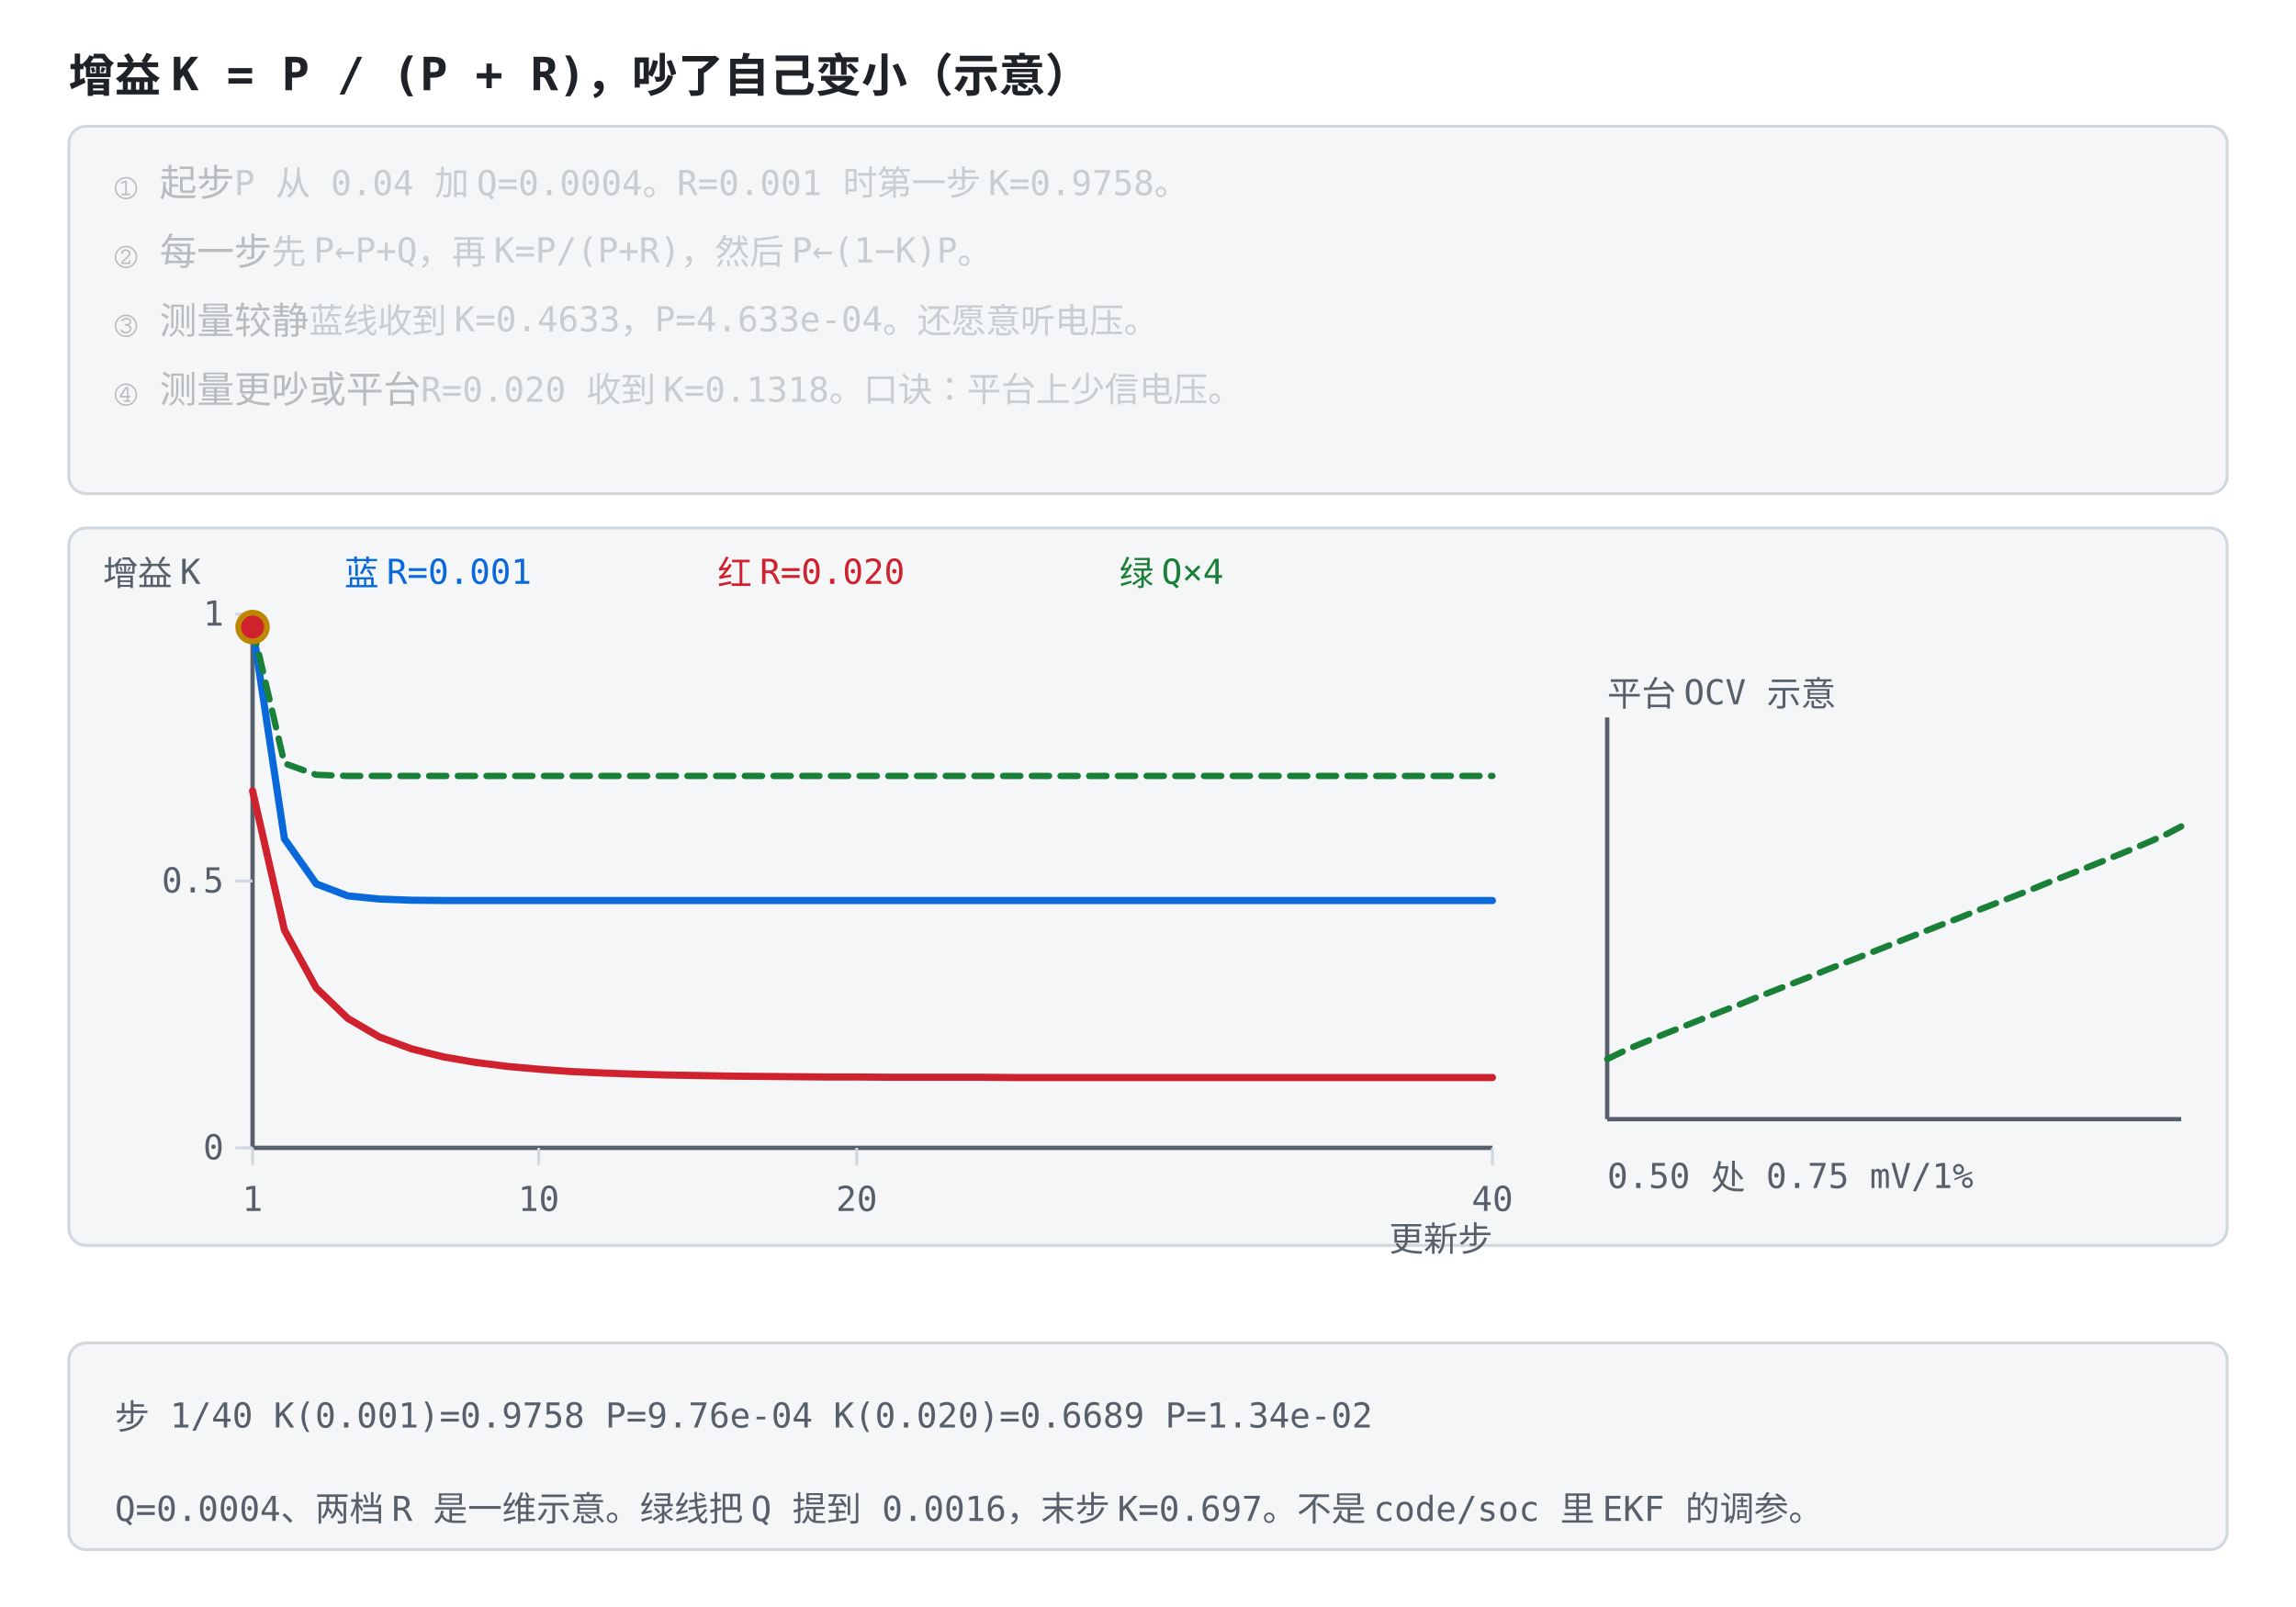
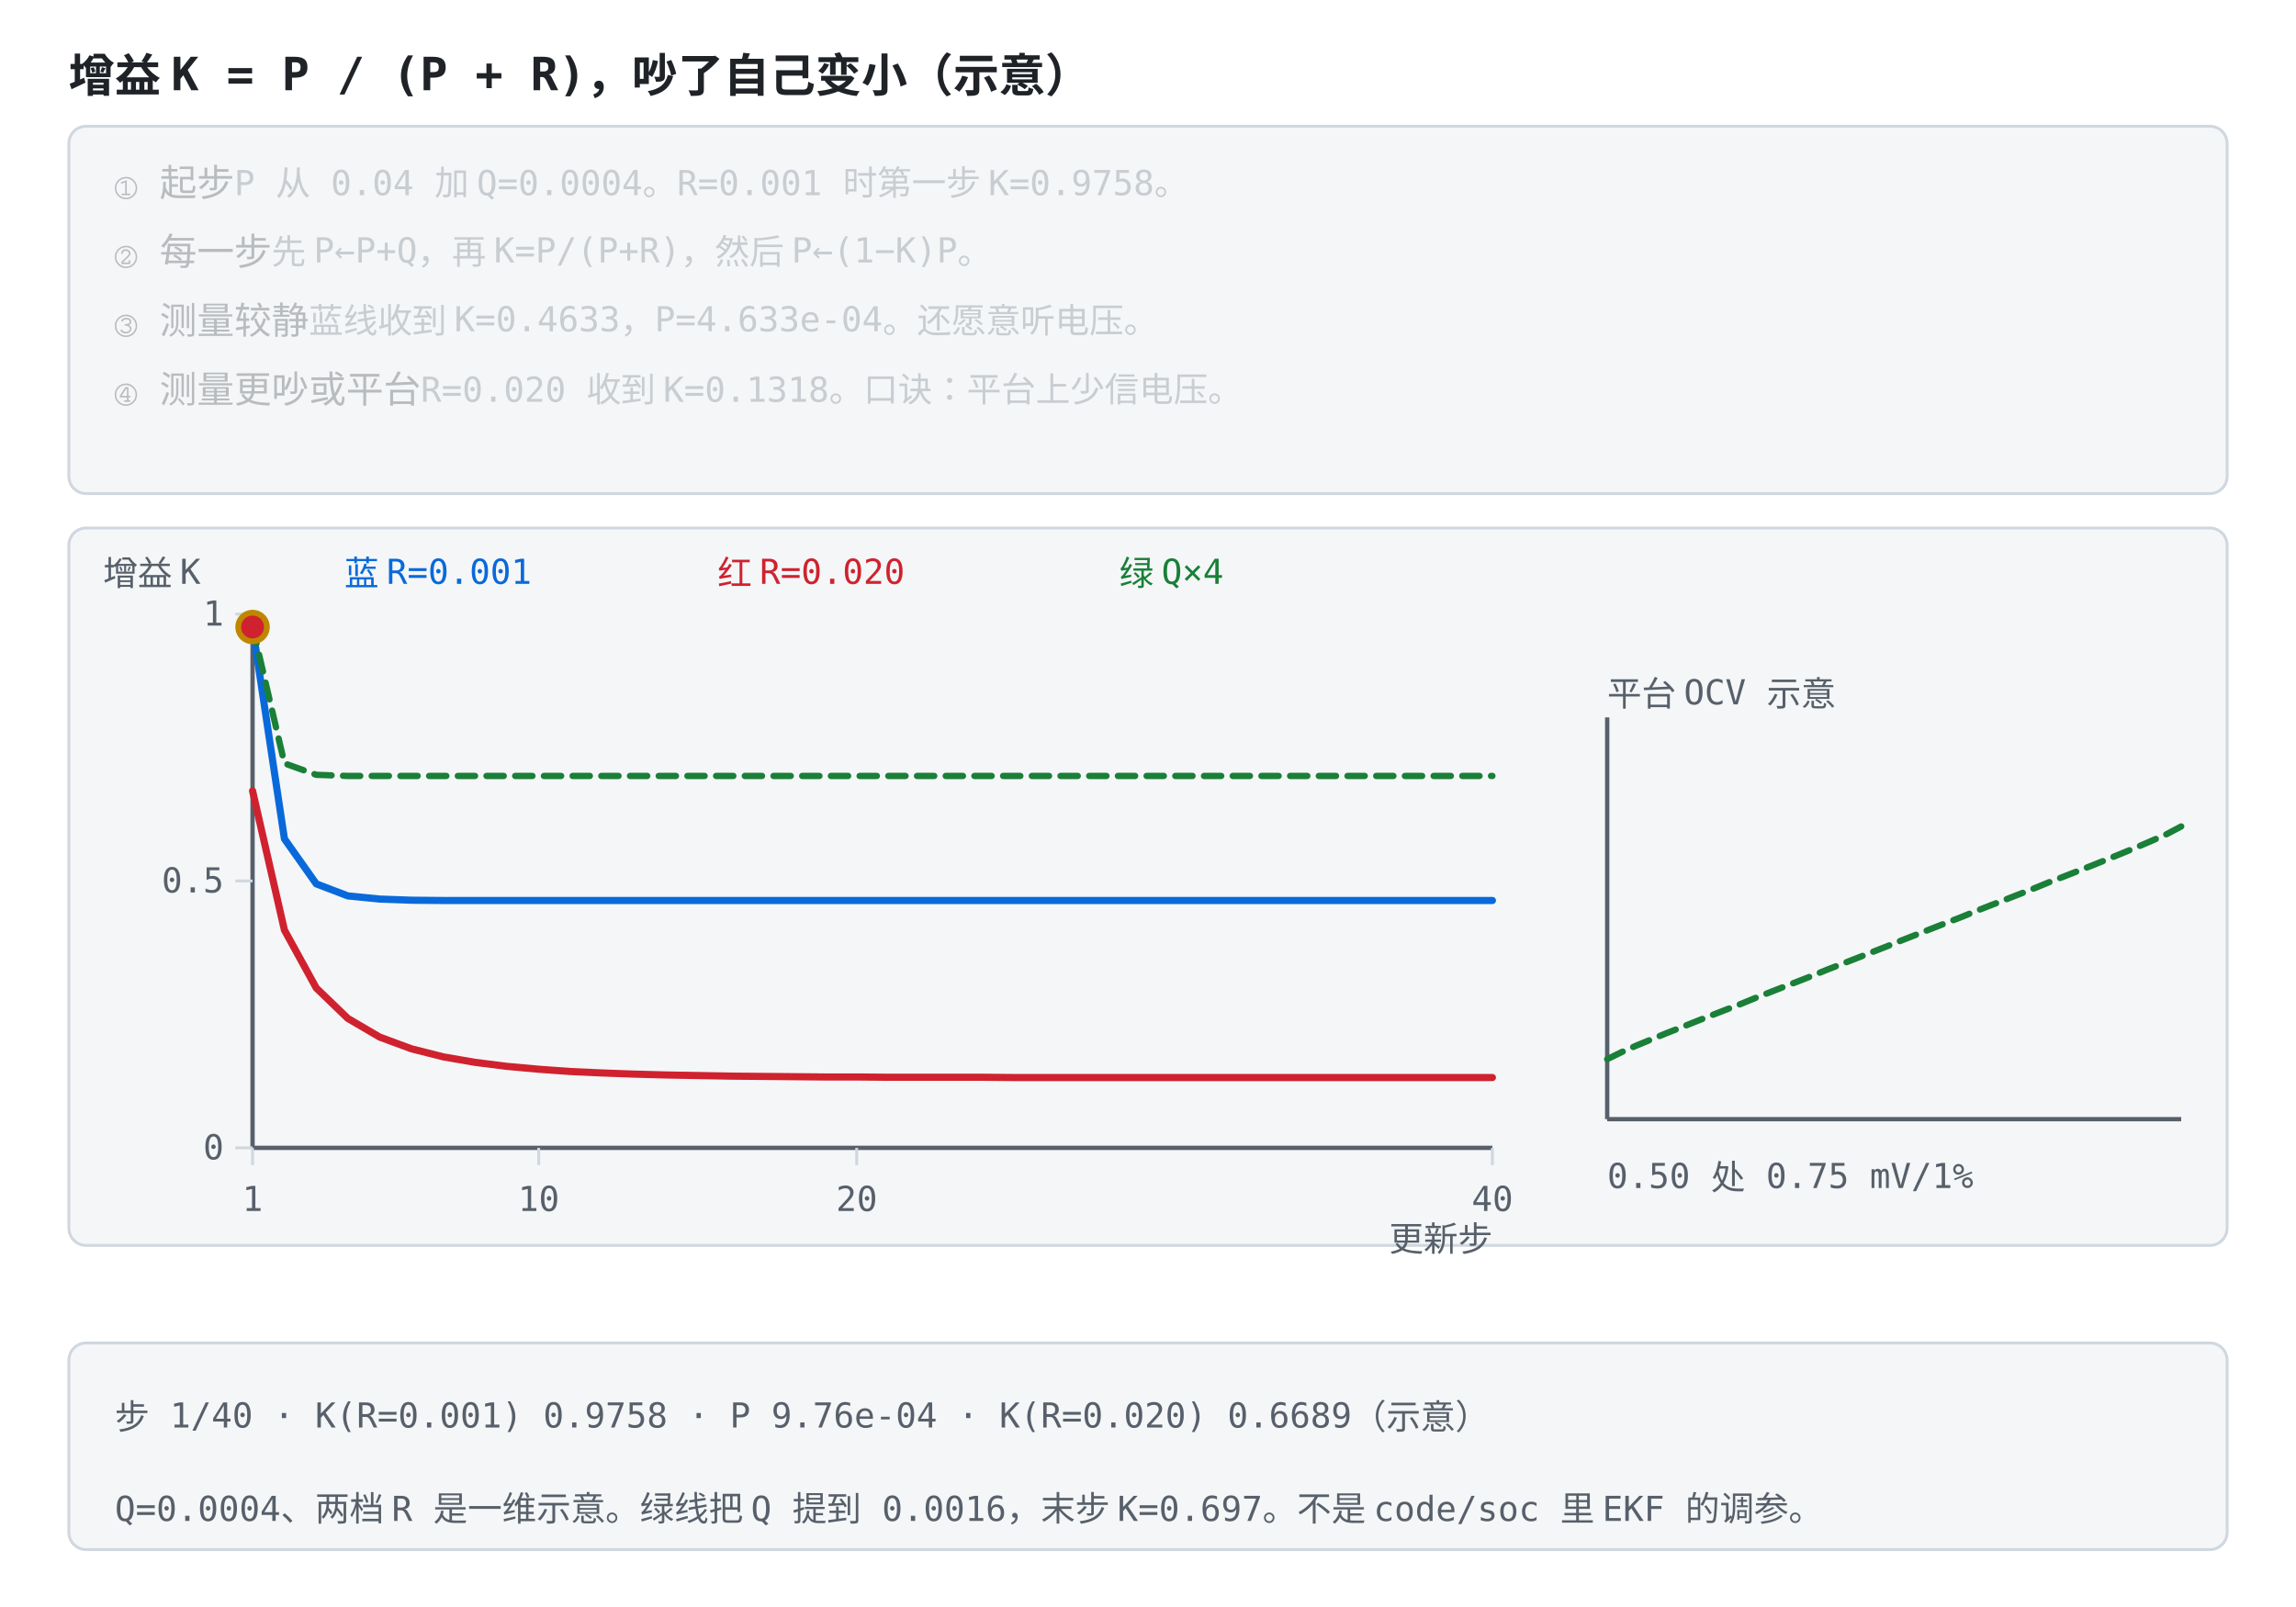
<svg xmlns="http://www.w3.org/2000/svg" viewBox="0 0 800 560" role="img" font-family="ui-monospace, Consolas, monospace">
  <style>
    .bg { fill: #ffffff; }
    .panel { fill: #f4f6f8; stroke: #d0d7de; }
    .axis { stroke: #57606a; stroke-width: 1.5; fill: none; }
    .grid { stroke: #d0d7de; stroke-width: 1; fill: none; }
    .txt { fill: #1f2328; font-size: 13px; }
    .small { fill: #57606a; font-size: 12px; }
    .title { fill: #1f2328; font-size: 16px; font-weight: bold; }
    .hi { fill: #0969da; }
    .warn { fill: #cf222e; }
    .ok { fill: #1a7f37; }
    .gold { fill: #9a6700; }
    .lineb { stroke: #0969da; stroke-width: 2.5; fill: none; }
    .liner { stroke: #cf222e; stroke-width: 2.5; fill: none; }
    .lineg { stroke: #1a7f37; stroke-width: 2.2; fill: none; stroke-dasharray: 6 4; }
    .liney { stroke: #bf8700; stroke-width: 2.2; fill: none; }
    .linek { stroke: #57606a; stroke-width: 2.2; fill: none; stroke-dasharray: 7 4; }
    .dotb { fill: #0969da; }
    .dotr { fill: #cf222e; }
    .dotg { fill: #1a7f37; }
    .doty { fill: #bf8700; }
    .boxb { fill: #ddf4ff; stroke: #0969da; }
+     .boxy { fill: #fff8c5; stroke: #d4a72c; }
+     .boxr { fill: #ffebe9; stroke: #ff8182; }
    @media (prefers-color-scheme: dark) {
      .bg { fill: #0d1117; }
      .panel { fill: #161b22; stroke: #30363d; }
      .axis { stroke: #8b949e; }
      .grid { stroke: #30363d; }
      .txt { fill: #e6edf3; }
      .small { fill: #8b949e; }
      .title { fill: #e6edf3; }
      .hi { fill: #4493f8; }
      .warn { fill: #ff7b72; }
      .ok { fill: #3fb950; }
      .gold { fill: #d29922; }
      .lineb { stroke: #4493f8; }
      .liner { stroke: #ff7b72; }
      .lineg { stroke: #3fb950; }
      .liney { stroke: #d29922; }
      .linek { stroke: #8b949e; }
      .dotb { fill: #4493f8; }
      .dotr { fill: #ff7b72; }
      .dotg { fill: #3fb950; }
      .doty { fill: #d29922; }
      .boxb { fill: #12233a; stroke: #4493f8; }
+       .boxy { fill: #3d2e00; stroke: #d29922; }
+       .boxr { fill: #3d1418; stroke: #f85149; }
    }
  </style>
  <rect class="bg" width="800" height="560" />
  <text class="title" x="24" y="32">增益 K = P / (P + R)，吵了自己变小（示意）</text>
  <rect class="panel" x="24" y="44" width="752" height="128" rx="6" />
  <text class="txt" x="40" y="68" opacity="0.28">① 起步<tspan class="small">　P 从 0.04 加 Q=0.0004。R=0.001 时第一步 K=0.9758。</tspan>
    <animate attributeName="opacity" values="1;1;0.28;0.28;0.28;0.28;0.28;0.28" keyTimes="0;0.249;0.25;0.499;0.5;0.749;0.75;1" dur="12s" repeatCount="indefinite" />
  </text>
  <text class="txt" x="40" y="92" opacity="0.28">② 每一步<tspan class="small">　先 P←P+Q，再 K=P/(P+R)，然后 P←(1−K)P。</tspan>
    <animate attributeName="opacity" values="0.28;0.28;1;1;0.28;0.28;0.28;0.28" keyTimes="0;0.249;0.25;0.499;0.5;0.749;0.75;1" dur="12s" repeatCount="indefinite" />
  </text>
  <text class="txt" x="40" y="116" opacity="0.28">③ 测量较静<tspan class="small">　蓝线收到 K=0.4633，P=4.633e-04。还愿意听电压。</tspan>
    <animate attributeName="opacity" values="0.28;0.28;0.28;0.28;1;1;0.28;0.28" keyTimes="0;0.249;0.25;0.499;0.5;0.749;0.75;1" dur="12s" repeatCount="indefinite" />
  </text>
  <text class="txt" x="40" y="140" opacity="0.28">④ 测量更吵或平台<tspan class="small">　R=0.020 收到 K=0.1318。口诀：平台上少信电压。</tspan>
    <animate attributeName="opacity" values="0.28;0.28;0.28;0.28;0.28;0.28;1;1" keyTimes="0;0.249;0.25;0.499;0.5;0.749;0.75;1" dur="12s" repeatCount="indefinite" />
  </text>
  <rect class="panel" x="24" y="184" width="752" height="250" rx="6" />
  <text class="small" x="36" y="204">增益 K</text>
  <line class="axis" x1="88.0" y1="214.0" x2="88.0" y2="400.0" />
  <line class="axis" x1="88.0" y1="400.0" x2="520.0" y2="400.0" />
  <text class="small" x="520.0" y="436" text-anchor="end">更新步</text>
  <line class="grid" x1="88.0" y1="400.0" x2="88.0" y2="406.0" />
  <text class="small" x="88.0" y="422.0" text-anchor="middle">1</text>
  <line class="grid" x1="187.7" y1="400.0" x2="187.7" y2="406.0" />
  <text class="small" x="187.7" y="422.0" text-anchor="middle">10</text>
  <line class="grid" x1="298.5" y1="400.0" x2="298.5" y2="406.0" />
  <text class="small" x="298.5" y="422.0" text-anchor="middle">20</text>
  <line class="grid" x1="520.0" y1="400.0" x2="520.0" y2="406.0" />
  <text class="small" x="520.0" y="422.0" text-anchor="middle">40</text>
  <line class="grid" x1="82.0" y1="400.0" x2="88.0" y2="400.0" />
  <text class="small" x="78.0" y="404.0" text-anchor="end">0</text>
  <line class="grid" x1="82.0" y1="307.0" x2="88.0" y2="307.0" />
  <text class="small" x="78.0" y="311.0" text-anchor="end">0.5</text>
  <line class="grid" x1="82.0" y1="214.0" x2="88.0" y2="214.0" />
  <text class="small" x="78.0" y="218.0" text-anchor="end">1</text>
  <polyline class="lineb" points="88.0,218.5 99.1,292.3 110.2,308.0 121.2,312.2 132.3,313.3 143.4,313.7 154.5,313.8 165.5,313.8 176.6,313.8 187.7,313.8 198.8,313.8 209.8,313.8 220.9,313.8 232.0,313.8 243.1,313.8 254.2,313.8 265.2,313.8 276.3,313.8 287.4,313.8 298.5,313.8 309.5,313.8 320.6,313.8 331.7,313.8 342.8,313.8 353.8,313.8 364.9,313.8 376.0,313.8 387.1,313.8 398.2,313.8 409.2,313.8 420.3,313.8 431.4,313.8 442.5,313.8 453.5,313.8 464.6,313.8 475.7,313.8 486.8,313.8 497.8,313.8 508.9,313.8 520.0,313.8" stroke-linejoin="round" stroke-linecap="round" />
  <polyline class="liner" points="88.0,275.6 99.1,324.1 110.2,344.3 121.2,354.9 132.3,361.4 143.4,365.5 154.5,368.3 165.5,370.2 176.6,371.6 187.7,372.6 198.8,373.4 209.8,373.9 220.9,374.3 232.0,374.6 243.1,374.8 254.2,375.0 265.2,375.1 276.3,375.2 287.4,375.3 298.5,375.3 309.5,375.4 320.6,375.4 331.7,375.4 342.8,375.4 353.8,375.5 364.9,375.5 376.0,375.5 387.1,375.5 398.2,375.5 409.2,375.5 420.3,375.5 431.4,375.5 442.5,375.5 453.5,375.5 464.6,375.5 475.7,375.5 486.8,375.5 497.8,375.5 508.9,375.5 520.0,375.5" stroke-linejoin="round" stroke-linecap="round" />
  <polyline class="lineg" points="88.0,218.4 99.1,266.0 110.2,270.0 121.2,270.4 132.3,270.4 143.4,270.4 154.5,270.4 165.5,270.4 176.6,270.4 187.7,270.4 198.8,270.4 209.8,270.4 220.9,270.4 232.0,270.4 243.1,270.4 254.2,270.4 265.2,270.4 276.3,270.4 287.4,270.4 298.5,270.4 309.5,270.4 320.6,270.4 331.7,270.4 342.8,270.4 353.8,270.4 364.9,270.4 376.0,270.4 387.1,270.4 398.2,270.4 409.2,270.4 420.3,270.4 431.4,270.4 442.5,270.4 453.5,270.4 464.6,270.4 475.7,270.4 486.8,270.4 497.8,270.4 508.9,270.4 520.0,270.4" stroke-linejoin="round" stroke-linecap="round" />
  <circle class="doty" r="6" cx="88.0" cy="218.5">
    <animate attributeName="cx" values="88.0;99.1;110.2;143.4;198.8;520.0;520.0" keyTimes="0;0.167;0.333;0.5;0.667;0.833;1" dur="12s" repeatCount="indefinite" />
    <animate attributeName="cy" values="218.5;292.3;308.0;313.7;313.8;313.8;313.8" keyTimes="0;0.167;0.333;0.5;0.667;0.833;1" dur="12s" repeatCount="indefinite" />
  </circle>
  <circle class="dotr" r="4" cx="88.0" cy="218.5">
    <animate attributeName="cx" values="88.0;99.1;110.2;143.4;198.8;520.0;520.0" keyTimes="0;0.167;0.333;0.5;0.667;0.833;1" dur="12s" repeatCount="indefinite" begin="-6s" />
    <animate attributeName="cy" values="218.5;292.3;308.0;313.7;313.8;313.8;313.8" keyTimes="0;0.167;0.333;0.5;0.667;0.833;1" dur="12s" repeatCount="indefinite" begin="-6s" />
  </circle>
  <text class="hi" x="120" y="204">蓝 R=0.001</text>
  <text class="warn" x="250" y="204">红 R=0.020</text>
  <text class="ok" x="390" y="204">绿 Q×4</text>
  <line class="axis" x1="560.0" y1="250.0" x2="560.0" y2="390.0" />
  <line class="axis" x1="560.0" y1="390.0" x2="760.0" y2="390.0" />
  <polyline class="lineg" points="560.0,369.1 565.1,366.6 570.3,364.3 575.4,362.2 580.5,360.1 585.6,358.1 590.8,356.0 595.9,354.0 601.0,352.0 606.2,350.0 611.3,347.9 616.4,345.9 621.5,343.9 626.7,341.9 631.8,339.9 636.9,337.8 642.1,335.8 647.2,333.8 652.3,331.8 657.4,329.8 662.6,327.7 667.7,325.7 672.8,323.7 677.9,321.7 683.1,319.7 688.2,317.6 693.3,315.6 698.5,313.6 703.6,311.6 708.7,309.6 713.8,307.5 719.0,305.5 724.1,303.5 729.2,301.5 734.4,299.4 739.5,297.3 744.6,295.2 749.7,293.0 754.9,290.7 760.0,288.0" stroke-linejoin="round" stroke-linecap="round" />
  <text class="small" x="560" y="246">平台 OCV 示意</text>
  <text class="small" x="560" y="414">0.50 处 0.75 mV/1%</text>
  <rect class="panel" x="24" y="468" width="752" height="72" rx="6" />
-   <text class="small" x="40.0" y="498.0" text-anchor="start" opacity="1">步 1/40  K(0.001)=0.9758 P=9.76e-04  K(0.020)=0.6689 P=1.34e-02<animate attributeName="opacity" values="1;0;0;0;0;0;0" keyTimes="0;0.167;0.333;0.5;0.667;0.833;1" calcMode="discrete" dur="12s" repeatCount="indefinite" />
+   <text class="small" x="40.0" y="498.0" text-anchor="start" opacity="1">步 1/40 · K(R=0.001) 0.9758 · P 9.76e-04 · K(R=0.020) 0.6689（示意）<animate attributeName="opacity" values="1;0;0;0;0;0;0" keyTimes="0;0.167;0.333;0.5;0.667;0.833;1" calcMode="discrete" dur="12s" repeatCount="indefinite" />
  </text>
-   <text class="small" x="40.0" y="498.0" text-anchor="start" opacity="0">步 2/40  K(0.001)=0.5791 P=5.79e-04  K(0.020)=0.4079 P=8.16e-03<animate attributeName="opacity" values="0;1;0;0;0;0;0" keyTimes="0;0.167;0.333;0.5;0.667;0.833;1" calcMode="discrete" dur="12s" repeatCount="indefinite" />
+   <text class="small" x="40.0" y="498.0" text-anchor="start" opacity="0">步 2/40 · K(R=0.001) 0.5791 · P 5.79e-04 · K(R=0.020) 0.4079（示意）<animate attributeName="opacity" values="0;1;0;0;0;0;0" keyTimes="0;0.167;0.333;0.5;0.667;0.833;1" calcMode="discrete" dur="12s" repeatCount="indefinite" />
  </text>
-   <text class="small" x="40.0" y="498.0" text-anchor="start" opacity="0">步 3/40  K(0.001)=0.4947 P=4.95e-04  K(0.020)=0.2997 P=5.99e-03<animate attributeName="opacity" values="0;0;1;0;0;0;0" keyTimes="0;0.167;0.333;0.5;0.667;0.833;1" calcMode="discrete" dur="12s" repeatCount="indefinite" />
+   <text class="small" x="40.0" y="498.0" text-anchor="start" opacity="0">步 3/40 · K(R=0.001) 0.4947 · P 4.95e-04 · K(R=0.020) 0.2997（示意）<animate attributeName="opacity" values="0;0;1;0;0;0;0" keyTimes="0;0.167;0.333;0.5;0.667;0.833;1" calcMode="discrete" dur="12s" repeatCount="indefinite" />
  </text>
-   <text class="small" x="40.0" y="498.0" text-anchor="start" opacity="0">步 6/40  K(0.001)=0.4641 P=4.64e-04  K(0.020)=0.1855 P=3.71e-03<animate attributeName="opacity" values="0;0;0;1;0;0;0" keyTimes="0;0.167;0.333;0.5;0.667;0.833;1" calcMode="discrete" dur="12s" repeatCount="indefinite" />
+   <text class="small" x="40.0" y="498.0" text-anchor="start" opacity="0">步 6/40 · K(R=0.001) 0.4641 · P 4.64e-04 · K(R=0.020) 0.1855（示意）<animate attributeName="opacity" values="0;0;0;1;0;0;0" keyTimes="0;0.167;0.333;0.5;0.667;0.833;1" calcMode="discrete" dur="12s" repeatCount="indefinite" />
  </text>
-   <text class="small" x="40.0" y="498.0" text-anchor="start" opacity="0">步 11/40  K(0.001)=0.4633 P=4.63e-04  K(0.020)=0.1432 P=2.86e-03<animate attributeName="opacity" values="0;0;0;0;1;0;0" keyTimes="0;0.167;0.333;0.5;0.667;0.833;1" calcMode="discrete" dur="12s" repeatCount="indefinite" />
+   <text class="small" x="40.0" y="498.0" text-anchor="start" opacity="0">步 11/40 · K(R=0.001) 0.4633 · P 4.63e-04 · K(R=0.020) 0.1432（示意）<animate attributeName="opacity" values="0;0;0;0;1;0;0" keyTimes="0;0.167;0.333;0.5;0.667;0.833;1" calcMode="discrete" dur="12s" repeatCount="indefinite" />
  </text>
-   <text class="small" x="40.0" y="498.0" text-anchor="start" opacity="0">步 40/40  K(0.001)=0.4633 P=4.63e-04  K(0.020)=0.1318 P=2.64e-03<animate attributeName="opacity" values="0;0;0;0;0;1;0" keyTimes="0;0.167;0.333;0.5;0.667;0.833;1" calcMode="discrete" dur="12s" repeatCount="indefinite" />
+   <text class="small" x="40.0" y="498.0" text-anchor="start" opacity="0">步 40/40 · K(R=0.001) 0.4633 · P 4.63e-04 · K(R=0.020) 0.1318（示意）<animate attributeName="opacity" values="0;0;0;0;0;1;0" keyTimes="0;0.167;0.333;0.5;0.667;0.833;1" calcMode="discrete" dur="12s" repeatCount="indefinite" />
  </text>
  <text class="small" x="40" y="530">Q=0.0004、两档 R 是一维示意。绿线把 Q 提到 0.0016，末步 K=0.697。不是 code/soc 里 EKF 的调参。</text>
</svg>
